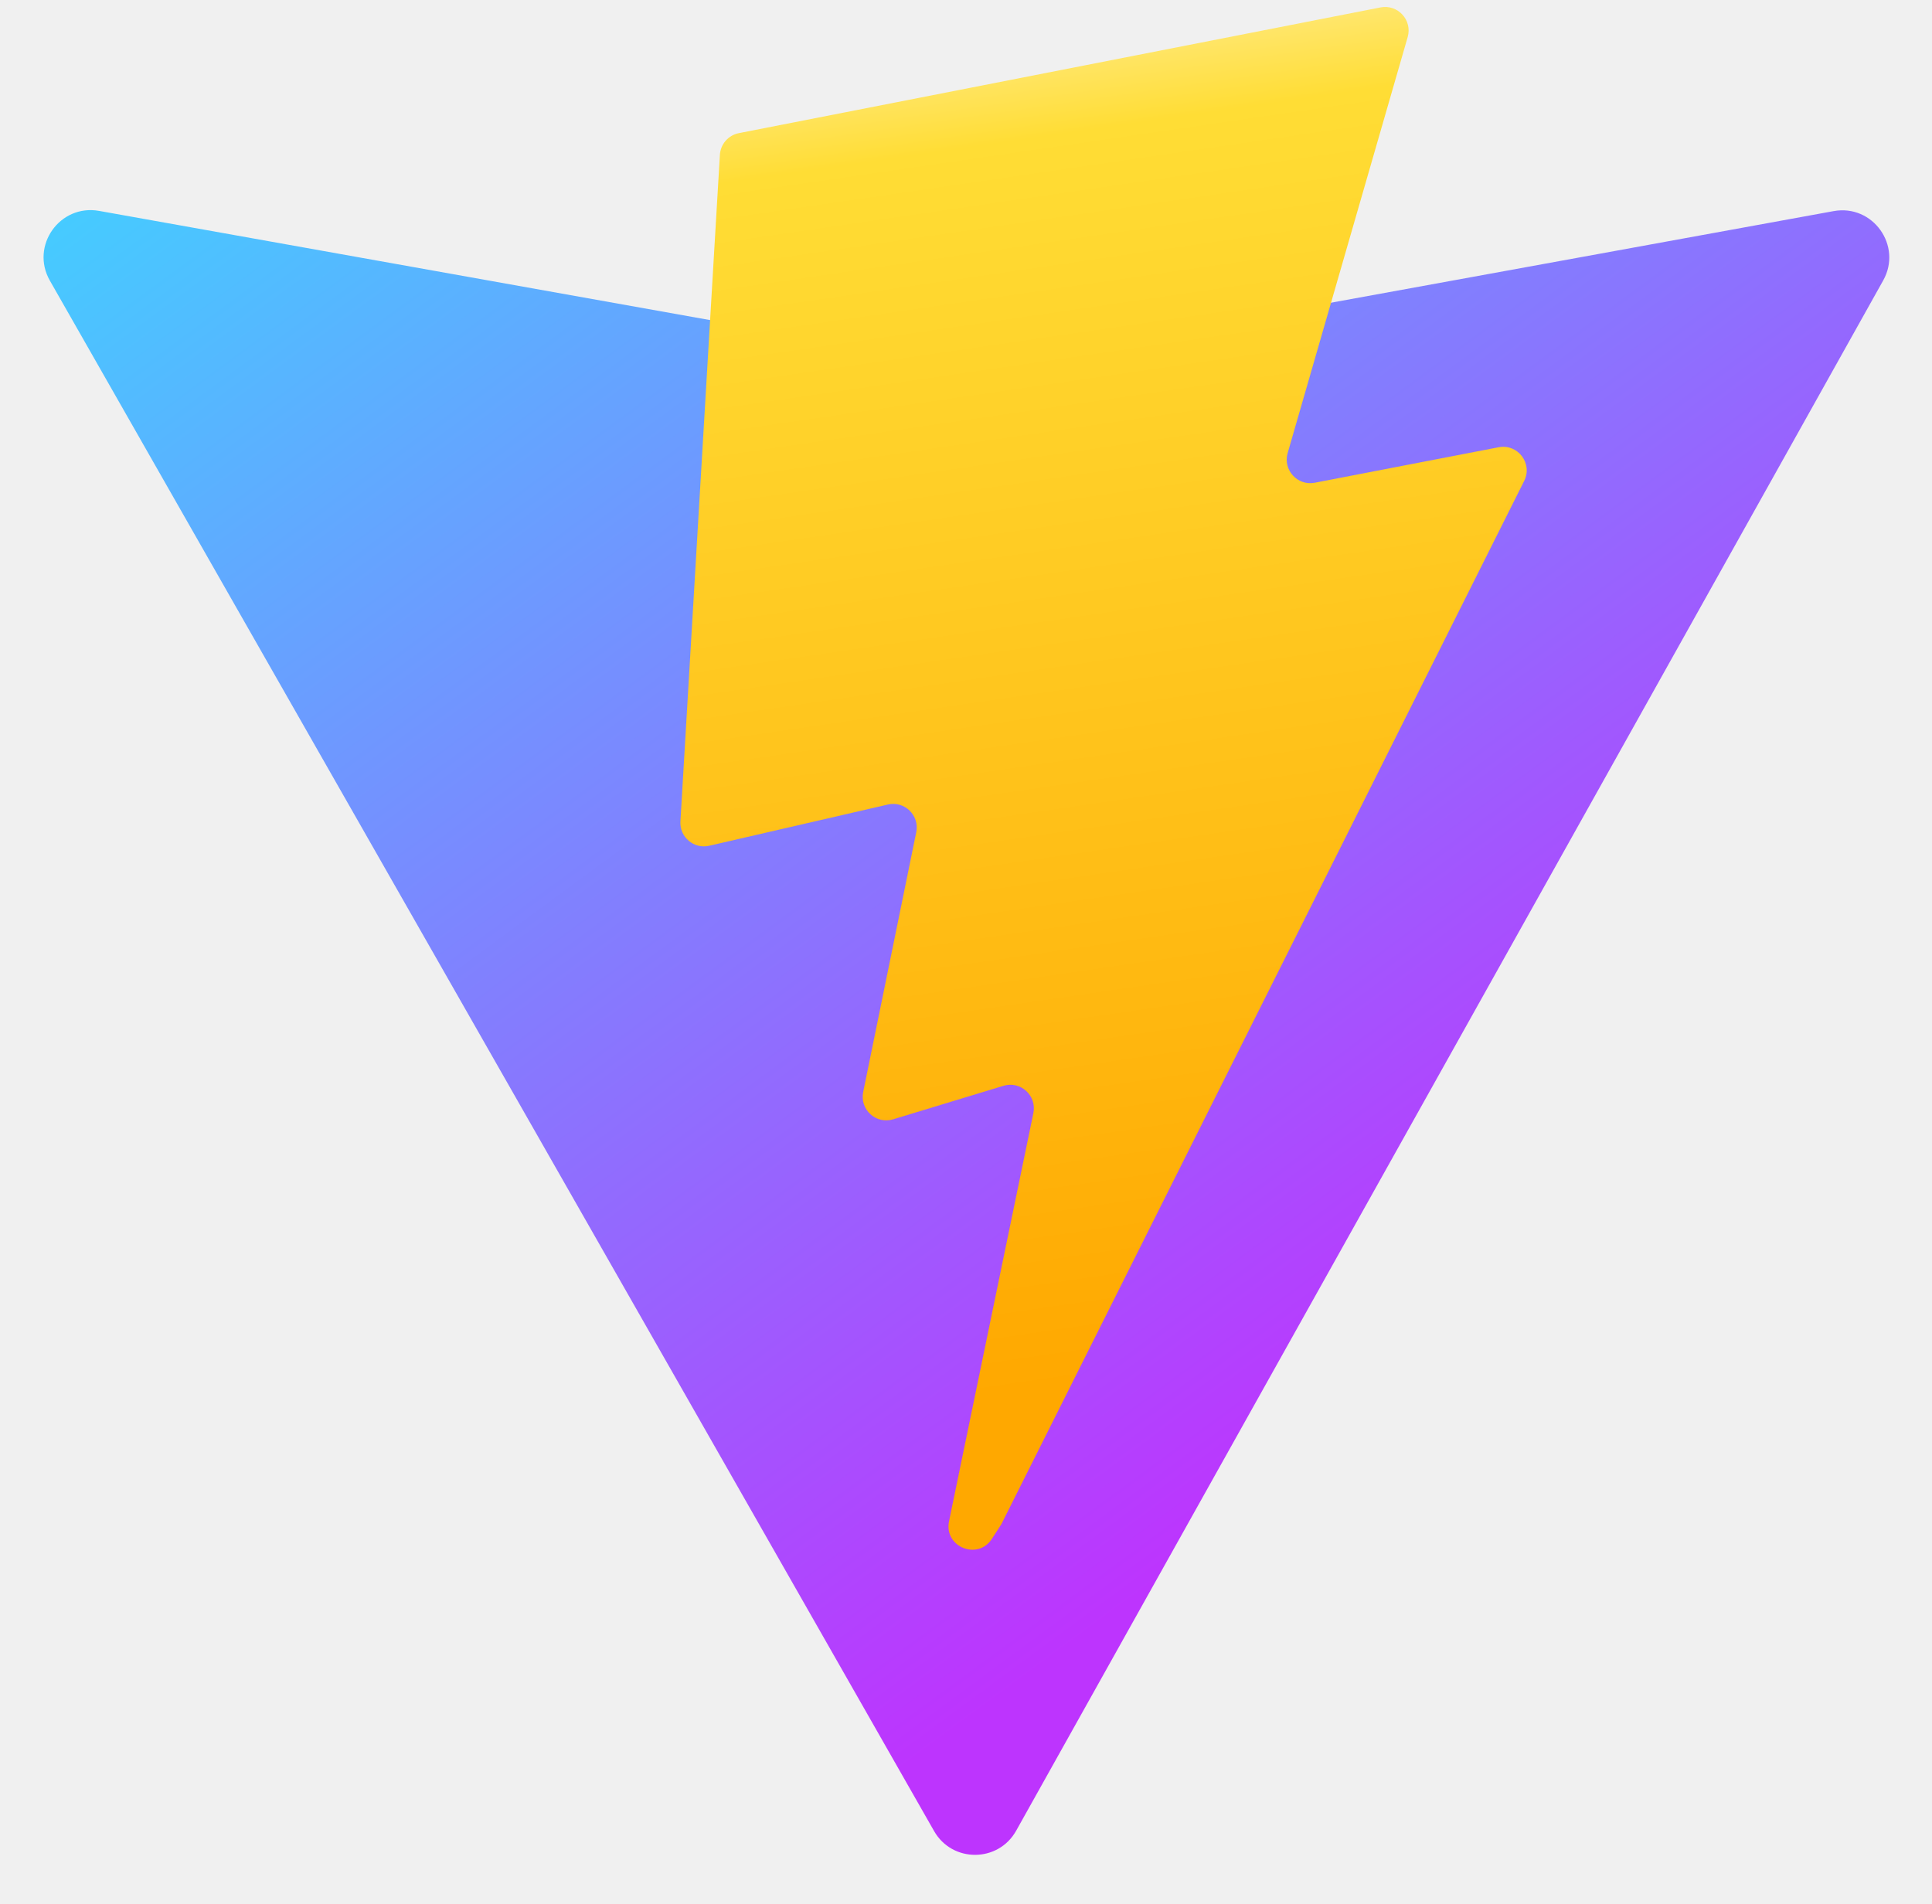
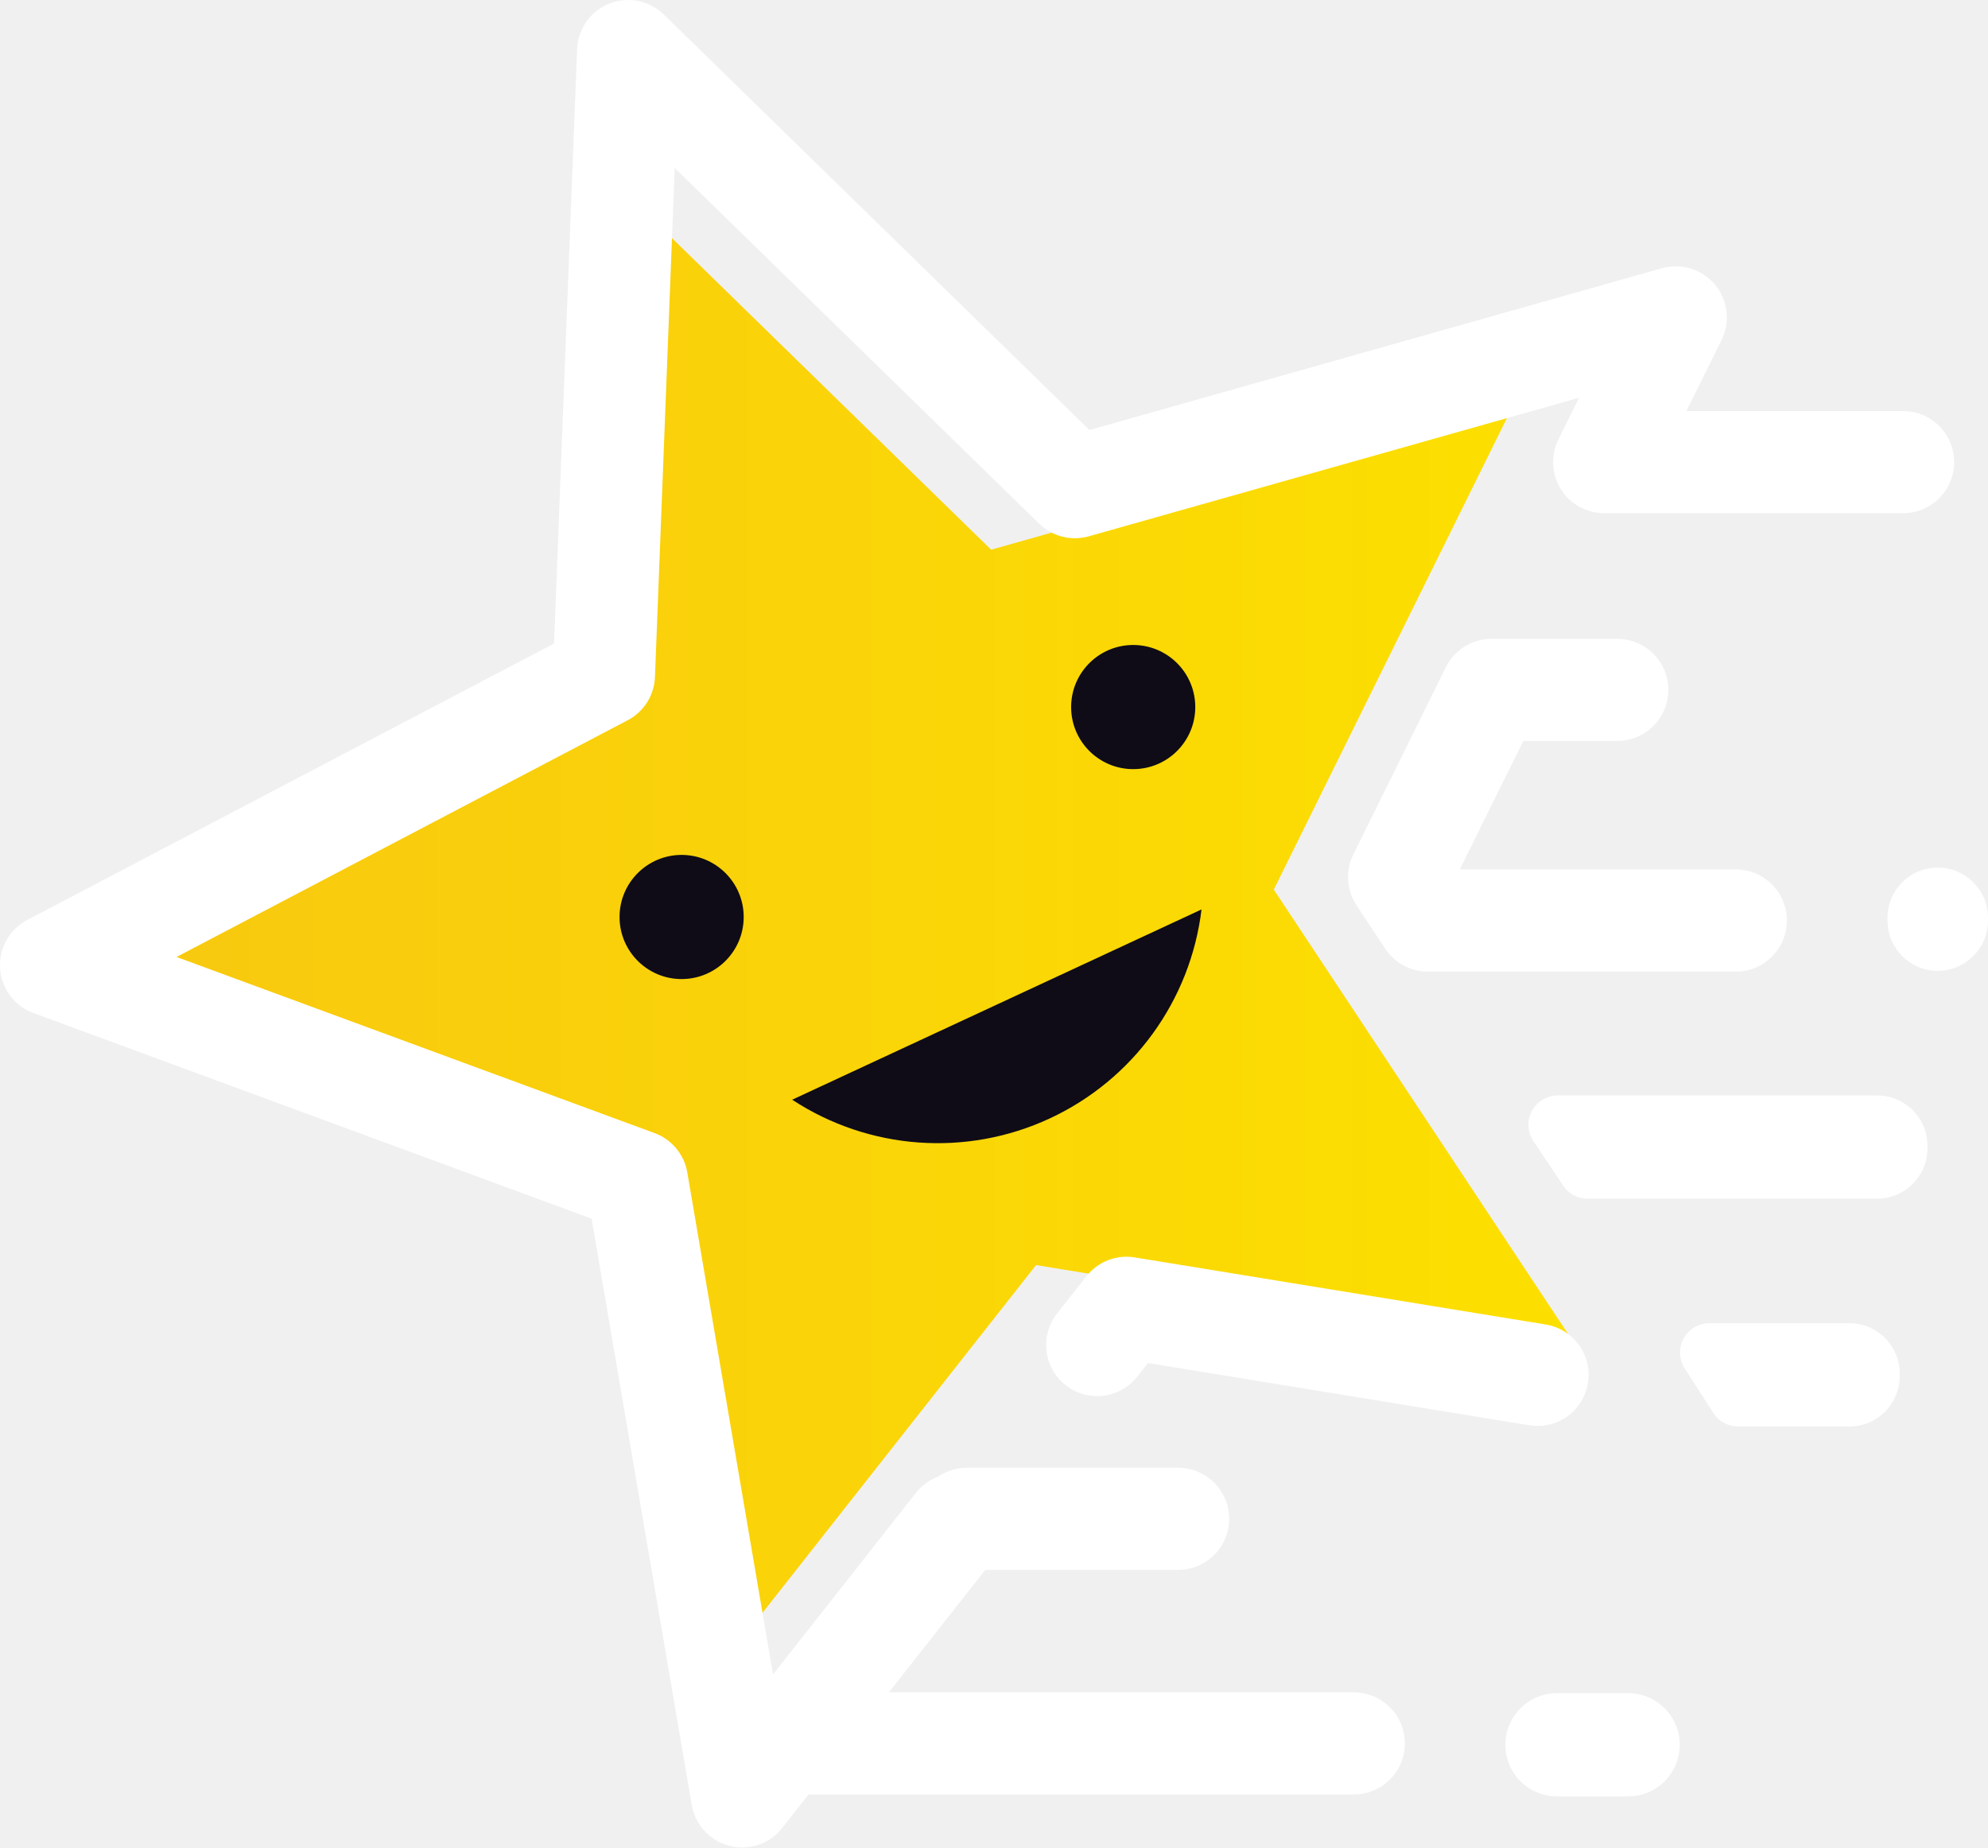
- <svg xmlns="http://www.w3.org/2000/svg" width="410" height="404" viewBox="0 0 410 404" fill="none">
-   <path d="M399.641 59.525L215.643 388.545C211.844 395.338 202.084 395.378 198.228 388.618L10.582 59.556C6.381 52.19 12.68 43.267 21.028 44.759L205.223 77.682C206.398 77.892 207.601 77.89 208.776 77.676L389.119 44.806C397.439 43.289 403.768 52.143 399.641 59.525Z" fill="url(#paint0_linear)" />
-   <path d="M292.965 1.574L156.801 28.255C154.563 28.694 152.906 30.59 152.771 32.866L144.395 174.33C144.198 177.662 147.258 180.248 150.51 179.498L188.42 170.749C191.967 169.931 195.172 173.055 194.443 176.622L183.18 231.775C182.422 235.487 185.907 238.661 189.532 237.56L212.947 230.446C216.577 229.344 220.065 232.527 219.297 236.242L201.398 322.875C200.278 328.294 207.486 331.249 210.492 326.603L212.5 323.5L323.454 102.072C325.312 98.365 322.108 94.137 318.036 94.923L279.014 102.454C275.347 103.161 272.227 99.746 273.262 96.158L298.731 7.867C299.767 4.273 296.636 0.855 292.965 1.574Z" fill="url(#paint1_linear)" />
+ <svg xmlns="http://www.w3.org/2000/svg" id="Group_8" data-name="Group 8" width="118.238" height="109.882" viewBox="0 0 118.238 109.882">
  <defs>
-     <linearGradient id="paint0_linear" x1="6" y1="33" x2="235" y2="344" gradientUnits="userSpaceOnUse">
-       <stop stop-color="#41D1FF" />
-       <stop offset="1" stop-color="#BD34FE" />
-     </linearGradient>
-     <linearGradient id="paint1_linear" x1="194.651" y1="8.818" x2="236.076" y2="292.989" gradientUnits="userSpaceOnUse">
-       <stop stop-color="#FFEA83" />
-       <stop offset="0.083" stop-color="#FFDD35" />
-       <stop offset="1" stop-color="#FFA800" />
+     <linearGradient id="linear-gradient" y1="0.5" x2="1" y2="0.5" gradientUnits="objectBoundingBox">
+       <stop offset="0" stop-color="#f8c810" />
+       <stop offset="1" stop-color="#fce000" />
    </linearGradient>
  </defs>
+   <path id="Path_11" data-name="Path 11" d="M2573.364,254.088a2.994,2.994,0,0,1-2.99-2.99v-.161a2.989,2.989,0,1,1,5.979,0v.161A2.993,2.993,0,0,1,2573.364,254.088Z" transform="translate(-2458.114 -196.346)" fill="#fff" />
+   <path id="Path_12" data-name="Path 12" d="M2442.514,244.791,2412.125,233.6l28.676-15.049,1.255-32.359,23.173,22.621L2496.392,200l-14.353,29.029,18.3,27.632-32.439-5.3-19.937,25.343Z" transform="translate(-2406.28 -176.118)" fill="url(#linear-gradient)" />
+   <g id="Group_2" data-name="Group 2" transform="translate(89.534 65.151)">
+     <path id="Path_13" data-name="Path 13" d="M2559.362,268.1h-19a1.745,1.745,0,0,0-1.451,2.714l1.771,2.651a1.744,1.744,0,0,0,1.45.776h17.225a2.991,2.991,0,0,0,2.99-2.99v-.161A2.99,2.99,0,0,0,2559.362,268.1Z" transform="translate(-2537.246 -268.098)" fill="#fff" />
+     <path id="Path_14" data-name="Path 14" d="M2562.1,288.25h-8.333a1.745,1.745,0,0,0-1.467,2.689l1.706,2.652a1.746,1.746,0,0,0,1.467.8h6.624a2.99,2.99,0,0,0,2.99-2.99v-.161A2.989,2.989,0,0,0,2562.1,288.25Z" transform="translate(-2541.635 -274.699)" fill="#fff" />
+     <path id="Rectangle_1" data-name="Rectangle 1" d="M3.071,0H7.3a3.07,3.07,0,0,1,3.07,3.07v0A3.07,3.07,0,0,1,7.3,6.141H3.07A3.07,3.07,0,0,1,0,3.071v0A3.071,3.071,0,0,1,3.071,0Z" transform="translate(0 35.553)" fill="#fff" />
+   </g>
+   <path id="Path_15" data-name="Path 15" d="M2473.5,262.967a15.8,15.8,0,0,0,24.347-11.318Z" transform="translate(-2426.385 -197.559)" fill="#0f0c17" />
+   <circle id="Ellipse_1" data-name="Ellipse 1" cx="3.692" cy="3.692" r="3.692" transform="translate(36.848 50.848)" fill="#0f0c17" />
+   <circle id="Ellipse_2" data-name="Ellipse 2" cx="3.692" cy="3.692" r="3.692" transform="translate(63.706 38.362)" fill="#0f0c17" />
+   <g id="Group_3" data-name="Group 3" transform="translate(62.24 74.746)">
+     <path id="Path_16" data-name="Path 16" d="M2525.2,292.431a3.093,3.093,0,0,1-.494-.04l-22.677-3.7-.615.781a3.037,3.037,0,1,1-4.773-3.756l1.723-2.189a3.039,3.039,0,0,1,2.875-1.119l24.444,3.99a3.037,3.037,0,0,1-.484,6.035Z" transform="translate(-2495.99 -282.367)" fill="#fff" />
+   </g>
+   <g id="Group_4" data-name="Group 4">
+     <path id="Path_17" data-name="Path 17" d="M2447.568,281.094a3.04,3.04,0,0,1-2.993-2.526l-5.956-34.873-33.2-12.232a3.036,3.036,0,0,1-.361-5.538l31.328-16.44,1.371-35.354a3.037,3.037,0,0,1,5.156-2.056l25.314,24.714,34.049-9.623a3.037,3.037,0,0,1,3.548,4.269l-2.091,4.226h12.89a3.036,3.036,0,0,1,0,6.073h-17.781a3.035,3.035,0,0,1-2.721-4.383l1.227-2.481-29.159,8.241a3.039,3.039,0,0,1-2.947-.749L2443.562,181.2l-1.174,30.279a3.035,3.035,0,0,1-1.623,2.571l-26.832,14.08,28.434,10.476a3.035,3.035,0,0,1,1.943,2.337l5.1,29.862,8.526-10.837a3.037,3.037,0,0,1,4.773,3.755l-12.754,16.212A3.038,3.038,0,0,1,2447.568,281.094Z" transform="translate(-2403.433 -171.212)" fill="#fff" />
+   </g>
+   <g id="Group_5" data-name="Group 5" transform="translate(80.175 37.998)">
+     <path id="Path_18" data-name="Path 18" d="M2545.728,247.51h-18.319a3.037,3.037,0,0,1-2.532-1.359l-1.712-2.585a3.036,3.036,0,0,1-.19-3.023l5.5-11.134a3.036,3.036,0,0,1,2.722-1.691h7.475a3.036,3.036,0,0,1,0,6.073h-5.588l-3.779,7.645h16.42a3.036,3.036,0,0,1,0,6.073Z" transform="translate(-2522.66 -227.719)" fill="#fff" />
+   </g>
+   <g id="Group_6" data-name="Group 6" transform="translate(54.468 87.299)">
+     <path id="Path_19" data-name="Path 19" d="M2500.034,307.107h-12.566a3.036,3.036,0,0,1,0-6.073h12.566a3.036,3.036,0,0,1,0,6.073Z" transform="translate(-2484.432 -301.034)" fill="#fff" />
+   </g>
+   <g id="Group_7" data-name="Group 7" transform="translate(42.377 100.658)">
+     <path id="Path_20" data-name="Path 20" d="M2504.592,326.973h-35.1a3.036,3.036,0,0,1,0-6.073h35.1a3.036,3.036,0,1,1,0,6.073Z" transform="translate(-2466.451 -320.9)" fill="#fff" />
+   </g>
</svg>
